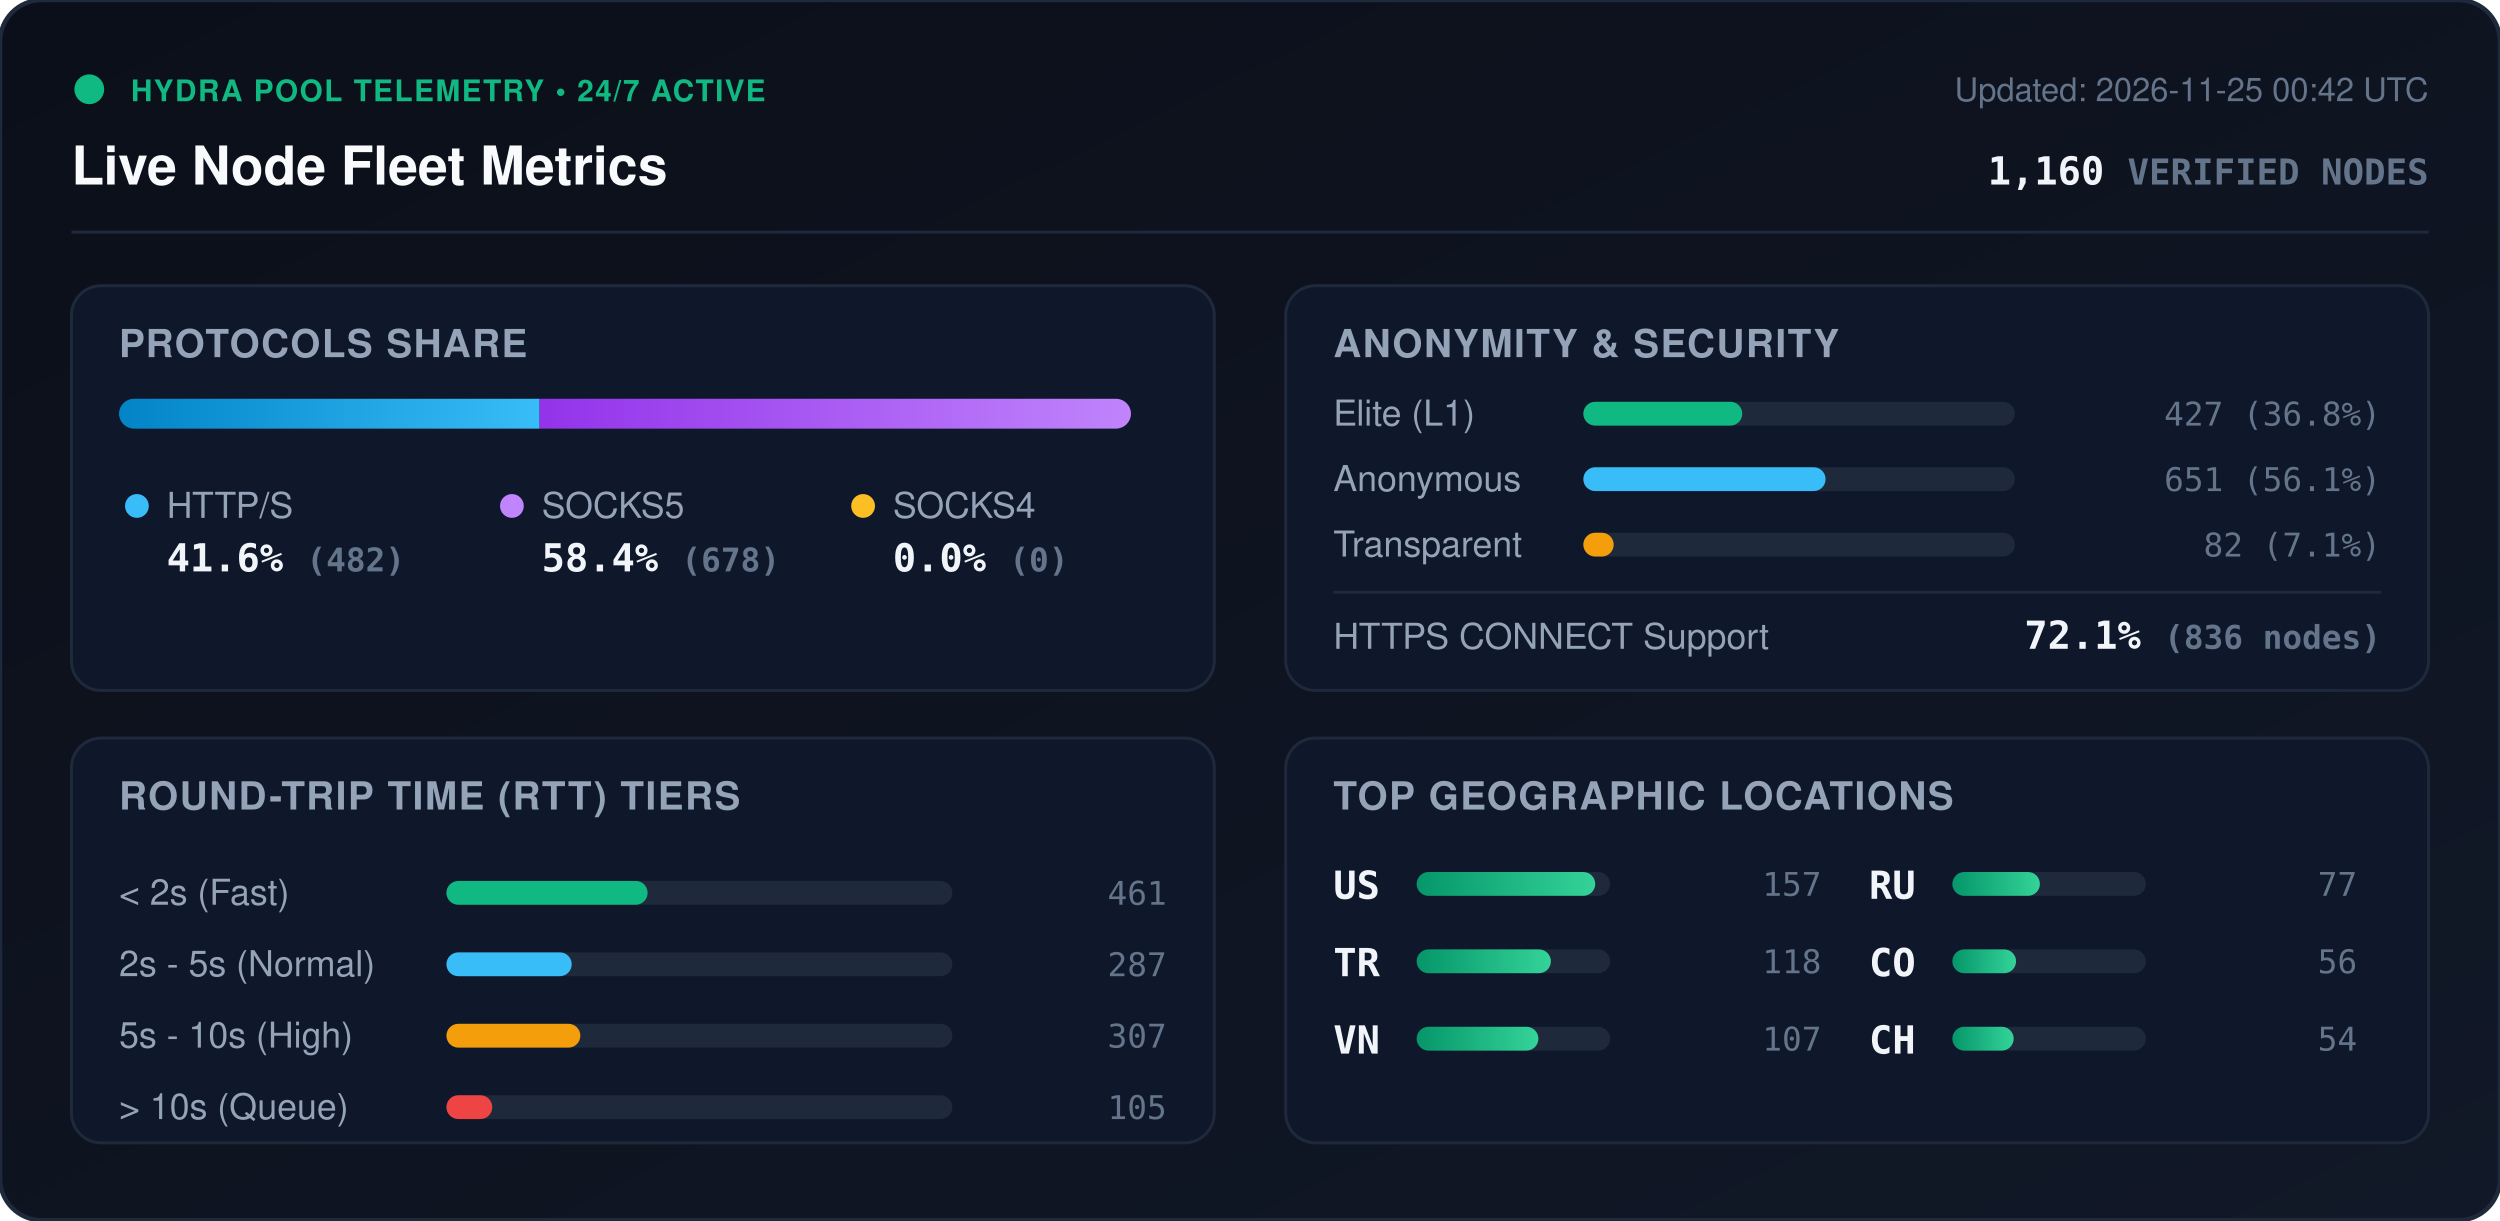
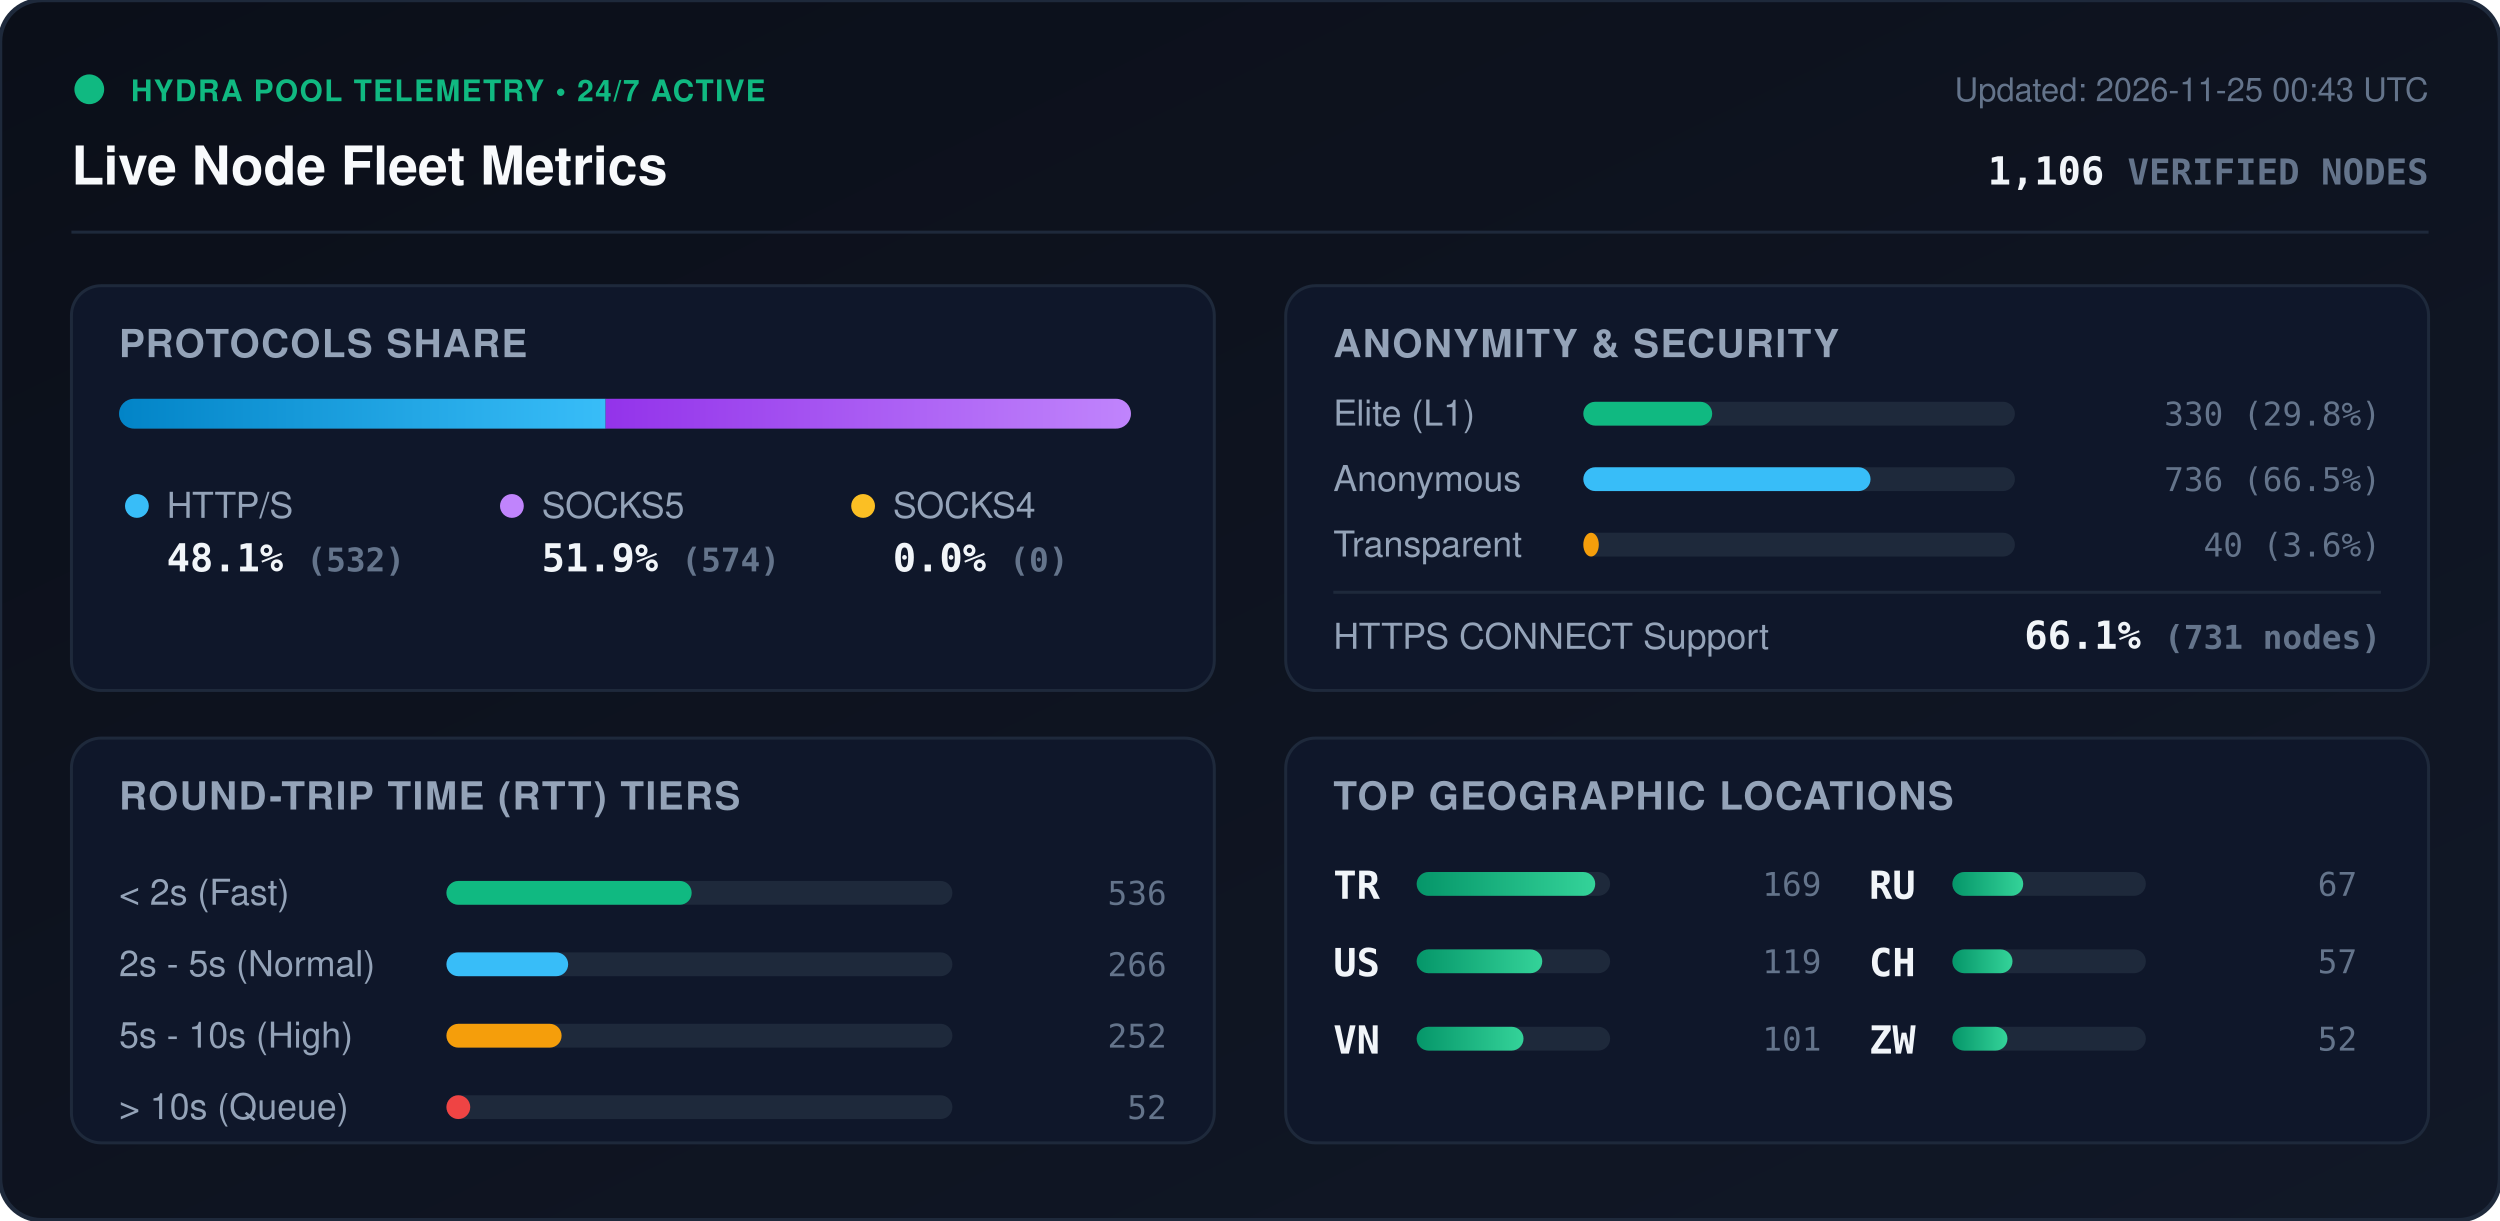
<svg xmlns="http://www.w3.org/2000/svg" viewBox="0 0 840 410" width="840" height="410" style="max-width: 100%; height: auto;">
  <defs>
    <linearGradient id="bg" x1="0%" y1="0%" x2="100%" y2="100%">
      <stop offset="0%" stop-color="#0b0f19" />
      <stop offset="100%" stop-color="#111827" />
    </linearGradient>
    <linearGradient id="bar-http" x1="0%" y1="0%" x2="100%" y2="0%">
      <stop offset="0%" stop-color="#0284c7" />
      <stop offset="100%" stop-color="#38bdf8" />
    </linearGradient>
    <linearGradient id="bar-socks5" x1="0%" y1="0%" x2="100%" y2="0%">
      <stop offset="0%" stop-color="#9333ea" />
      <stop offset="100%" stop-color="#c084fc" />
    </linearGradient>
    <linearGradient id="bar-socks4" x1="0%" y1="0%" x2="100%" y2="0%">
      <stop offset="0%" stop-color="#d97706" />
      <stop offset="100%" stop-color="#fbbf24" />
    </linearGradient>
    <linearGradient id="bar-green" x1="0%" y1="0%" x2="100%" y2="0%">
      <stop offset="0%" stop-color="#059669" />
      <stop offset="100%" stop-color="#34d399" />
    </linearGradient>
    <clipPath id="prog-track-clip">
      <rect width="340.0" height="10" rx="5" />
    </clipPath>
    <style>
      .title { font: 700 18px -apple-system, BlinkMacSystemFont, 'Segoe UI', Helvetica, Arial, sans-serif; fill: #f8fafc; }
      .sub { font: 500 11px -apple-system, BlinkMacSystemFont, 'Segoe UI', Helvetica, Arial, sans-serif; fill: #64748b; }
      .section-hdr { font: 600 13px -apple-system, BlinkMacSystemFont, 'Segoe UI', Helvetica, Arial, sans-serif; fill: #94a3b8; letter-spacing: 0.5px; }
      .metric-val { font: 700 13px -apple-system, BlinkMacSystemFont, 'Segoe UI', Helvetica, Arial, sans-serif; fill: #f1f5f9; }
      .metric-lbl { font: 500 12px -apple-system, BlinkMacSystemFont, 'Segoe UI', Helvetica, Arial, sans-serif; fill: #94a3b8; }
      .badge-txt { font: 700 10px -apple-system, BlinkMacSystemFont, 'Segoe UI', Helvetica, Arial, sans-serif; fill: #10b981; letter-spacing: 0.5px; }
      .mono { font-family: ui-monospace, SFMono-Regular, Menlo, Monaco, Consolas, monospace; }
      .pulse { animation: beacon 2s infinite ease-in-out; }
      @keyframes beacon { 0%, 100% { opacity: 1; } 50% { opacity: 0.35; } }
    </style>
  </defs>
  <rect width="840" height="410" rx="14" fill="url(#bg)" stroke="#1e293b" stroke-width="1.5" />
  <g transform="translate(24, 24)">
    <circle cx="6" cy="6" r="5" fill="#10b981" class="pulse" />
    <text x="20" y="10" class="badge-txt">HYDRA POOL TELEMETRY • 24/7 ACTIVE</text>
    <text x="0" y="38" class="title">Live Node Fleet Metrics</text>
-     <text x="792" y="10" text-anchor="end" class="sub">Updated: 2026-11-25 00:42 UTC</text>
-     <text x="792" y="38" text-anchor="end" class="metric-val mono" fill="#38bdf8">1,160 <tspan font-size="12" fill="#64748b">VERIFIED NODES</tspan>
+     <text x="792" y="10" text-anchor="end" class="sub">Updated: 2026-11-25 00:43 UTC</text>
+     <text x="792" y="38" text-anchor="end" class="metric-val mono" fill="#38bdf8">1,106 <tspan font-size="12" fill="#64748b">VERIFIED NODES</tspan>
    </text>
  </g>
  <line x1="24" y1="78" x2="816" y2="78" stroke="#1e293b" stroke-width="1" />
  <g transform="translate(24, 96)">
    <rect width="384" height="136" rx="10" fill="#0f172a" stroke="#1e293b" />
    <text x="16" y="24" class="section-hdr">PROTOCOLS SHARE</text>
    <g transform="translate(16, 38)">
      <rect width="340.0" height="10" rx="5" fill="#1e293b" />
      <g clip-path="url(#prog-track-clip)">
-         <rect x="0" width="141.3" height="10" fill="url(#bar-http)" />
-         <rect x="141.3" width="198.7" height="10" fill="url(#bar-socks5)" />
+         <rect x="0" width="163.5" height="10" fill="url(#bar-http)" />
+         <rect x="163.5" width="176.5" height="10" fill="url(#bar-socks5)" />
        <rect x="340.0" width="0.0" height="10" fill="url(#bar-socks4)" />
      </g>
    </g>
    <g transform="translate(16, 68)">
      <circle cx="6" cy="6" r="4" fill="#38bdf8" />
      <text x="16" y="10" class="metric-lbl">HTTP/S</text>
-       <text x="16" y="28" class="metric-val mono">41.6% <tspan font-size="11" fill="#64748b">(482)</tspan>
+       <text x="16" y="28" class="metric-val mono">48.1% <tspan font-size="11" fill="#64748b">(532)</tspan>
      </text>
      <circle cx="132" cy="6" r="4" fill="#c084fc" />
      <text x="142" y="10" class="metric-lbl">SOCKS5</text>
-       <text x="142" y="28" class="metric-val mono">58.4% <tspan font-size="11" fill="#64748b">(678)</tspan>
+       <text x="142" y="28" class="metric-val mono">51.9% <tspan font-size="11" fill="#64748b">(574)</tspan>
      </text>
      <circle cx="250" cy="6" r="4" fill="#fbbf24" />
      <text x="260" y="10" class="metric-lbl">SOCKS4</text>
      <text x="260" y="28" class="metric-val mono">0.0% <tspan font-size="11" fill="#64748b">(0)</tspan>
      </text>
    </g>
  </g>
  <g transform="translate(432, 96)">
    <rect width="384" height="136" rx="10" fill="#0f172a" stroke="#1e293b" />
    <text x="16" y="24" class="section-hdr">ANONYMITY &amp; SECURITY</text>
    <text x="16" y="47" class="metric-lbl">Elite (L1)</text>
    <rect x="100" y="39" width="145.0" height="8" rx="4" fill="#1e293b" />
-     <rect x="100" y="39" width="53.4" height="8" rx="4" fill="#10b981" />
-     <text x="368" y="47" text-anchor="end" class="mono sub" fill="#e2e8f0">427 (36.8%)</text>
+     <rect x="100" y="39" width="43.3" height="8" rx="4" fill="#10b981" />
+     <text x="368" y="47" text-anchor="end" class="mono sub" fill="#e2e8f0">330 (29.8%)</text>
    <text x="16" y="69" class="metric-lbl">Anonymous</text>
    <rect x="100" y="61" width="145.0" height="8" rx="4" fill="#1e293b" />
-     <rect x="100" y="61" width="81.4" height="8" rx="4" fill="#38bdf8" />
-     <text x="368" y="69" text-anchor="end" class="mono sub" fill="#e2e8f0">651 (56.1%)</text>
+     <rect x="100" y="61" width="96.5" height="8" rx="4" fill="#38bdf8" />
+     <text x="368" y="69" text-anchor="end" class="mono sub" fill="#e2e8f0">736 (66.5%)</text>
    <text x="16" y="91" class="metric-lbl">Transparent</text>
    <rect x="100" y="83" width="145.0" height="8" rx="4" fill="#1e293b" />
-     <rect x="100" y="83" width="10.2" height="8" rx="4" fill="#f59e0b" />
-     <text x="368" y="91" text-anchor="end" class="mono sub" fill="#e2e8f0">82 (7.1%)</text>
+     <rect x="100" y="83" width="5.2" height="8" rx="4" fill="#f59e0b" />
+     <text x="368" y="91" text-anchor="end" class="mono sub" fill="#e2e8f0">40 (3.6%)</text>
    <line x1="16" y1="103" x2="368" y2="103" stroke="#1e293b" stroke-width="1" />
    <text x="16" y="122" class="metric-lbl">HTTPS CONNECT Support</text>
-     <text x="368" y="122" text-anchor="end" class="metric-val mono" fill="#34d399">72.1% <tspan font-size="11" fill="#64748b">(836 nodes)</tspan>
+     <text x="368" y="122" text-anchor="end" class="metric-val mono" fill="#34d399">66.1% <tspan font-size="11" fill="#64748b">(731 nodes)</tspan>
    </text>
  </g>
  <g transform="translate(24, 248)">
    <rect width="384" height="136" rx="10" fill="#0f172a" stroke="#1e293b" />
    <text x="16" y="24" class="section-hdr">ROUND-TRIP TIME (RTT) TIERS</text>
    <g transform="translate(16, 42)">
      <text x="0" y="14" class="metric-lbl">&lt; 2s (Fast)</text>
      <rect x="110" y="6" width="170" height="8" rx="4" fill="#1e293b" />
-       <rect x="110" y="6" width="67.6" height="8" rx="4" fill="#10b981" />
-       <text x="352" y="14" text-anchor="end" class="mono sub">461</text>
+       <rect x="110" y="6" width="82.4" height="8" rx="4" fill="#10b981" />
+       <text x="352" y="14" text-anchor="end" class="mono sub">536</text>
      <text x="0" y="38" class="metric-lbl">2s - 5s (Normal)</text>
      <rect x="110" y="30" width="170" height="8" rx="4" fill="#1e293b" />
-       <rect x="110" y="30" width="42.1" height="8" rx="4" fill="#38bdf8" />
-       <text x="352" y="38" text-anchor="end" class="mono sub">287</text>
+       <rect x="110" y="30" width="40.9" height="8" rx="4" fill="#38bdf8" />
+       <text x="352" y="38" text-anchor="end" class="mono sub">266</text>
      <text x="0" y="62" class="metric-lbl">5s - 10s (High)</text>
      <rect x="110" y="54" width="170" height="8" rx="4" fill="#1e293b" />
-       <rect x="110" y="54" width="45.0" height="8" rx="4" fill="#f59e0b" />
-       <text x="352" y="62" text-anchor="end" class="mono sub">307</text>
+       <rect x="110" y="54" width="38.7" height="8" rx="4" fill="#f59e0b" />
+       <text x="352" y="62" text-anchor="end" class="mono sub">252</text>
      <text x="0" y="86" class="metric-lbl">&gt; 10s (Queue)</text>
      <rect x="110" y="78" width="170" height="8" rx="4" fill="#1e293b" />
-       <rect x="110" y="78" width="15.4" height="8" rx="4" fill="#ef4444" />
-       <text x="352" y="86" text-anchor="end" class="mono sub">105</text>
+       <rect x="110" y="78" width="8.0" height="8" rx="4" fill="#ef4444" />
+       <text x="352" y="86" text-anchor="end" class="mono sub">52</text>
    </g>
  </g>
  <g transform="translate(432, 248)">
    <rect width="384" height="136" rx="10" fill="#0f172a" stroke="#1e293b" />
    <text x="16" y="24" class="section-hdr">TOP GEOGRAPHIC LOCATIONS</text>
    <g transform="translate(16, 42)">
      <g transform="translate(0, 0)">
+         <text x="0" y="12" class="mono metric-val" font-size="12">TR</text>
+         <rect x="28" y="3" width="65" height="8" rx="4" fill="#1e293b" />
+         <rect x="28" y="3" width="60.0" height="8" rx="4" fill="url(#bar-green)" />
+         <text x="164" y="11" text-anchor="end" class="mono sub">169</text>
+       </g>
+       <g transform="translate(0, 26)">
        <text x="0" y="12" class="mono metric-val" font-size="12">US</text>
        <rect x="28" y="3" width="65" height="8" rx="4" fill="#1e293b" />
-         <rect x="28" y="3" width="60.0" height="8" rx="4" fill="url(#bar-green)" />
-         <text x="164" y="11" text-anchor="end" class="mono sub">157</text>
-       </g>
-       <g transform="translate(0, 26)">
-         <text x="0" y="12" class="mono metric-val" font-size="12">TR</text>
-         <rect x="28" y="3" width="65" height="8" rx="4" fill="#1e293b" />
-         <rect x="28" y="3" width="45.1" height="8" rx="4" fill="url(#bar-green)" />
-         <text x="164" y="11" text-anchor="end" class="mono sub">118</text>
+         <rect x="28" y="3" width="42.2" height="8" rx="4" fill="url(#bar-green)" />
+         <text x="164" y="11" text-anchor="end" class="mono sub">119</text>
      </g>
      <g transform="translate(0, 52)">
        <text x="0" y="12" class="mono metric-val" font-size="12">VN</text>
        <rect x="28" y="3" width="65" height="8" rx="4" fill="#1e293b" />
-         <rect x="28" y="3" width="40.9" height="8" rx="4" fill="url(#bar-green)" />
-         <text x="164" y="11" text-anchor="end" class="mono sub">107</text>
+         <rect x="28" y="3" width="35.9" height="8" rx="4" fill="url(#bar-green)" />
+         <text x="164" y="11" text-anchor="end" class="mono sub">101</text>
      </g>
      <g transform="translate(180, 0)">
        <text x="0" y="12" class="mono metric-val" font-size="12">RU</text>
        <rect x="28" y="3" width="65" height="8" rx="4" fill="#1e293b" />
-         <rect x="28" y="3" width="29.4" height="8" rx="4" fill="url(#bar-green)" />
-         <text x="164" y="11" text-anchor="end" class="mono sub">77</text>
+         <rect x="28" y="3" width="23.8" height="8" rx="4" fill="url(#bar-green)" />
+         <text x="164" y="11" text-anchor="end" class="mono sub">67</text>
      </g>
      <g transform="translate(180, 26)">
-         <text x="0" y="12" class="mono metric-val" font-size="12">CO</text>
+         <text x="0" y="12" class="mono metric-val" font-size="12">CH</text>
        <rect x="28" y="3" width="65" height="8" rx="4" fill="#1e293b" />
-         <rect x="28" y="3" width="21.4" height="8" rx="4" fill="url(#bar-green)" />
-         <text x="164" y="11" text-anchor="end" class="mono sub">56</text>
+         <rect x="28" y="3" width="20.2" height="8" rx="4" fill="url(#bar-green)" />
+         <text x="164" y="11" text-anchor="end" class="mono sub">57</text>
      </g>
      <g transform="translate(180, 52)">
-         <text x="0" y="12" class="mono metric-val" font-size="12">CH</text>
+         <text x="0" y="12" class="mono metric-val" font-size="12">ZW</text>
        <rect x="28" y="3" width="65" height="8" rx="4" fill="#1e293b" />
-         <rect x="28" y="3" width="20.6" height="8" rx="4" fill="url(#bar-green)" />
-         <text x="164" y="11" text-anchor="end" class="mono sub">54</text>
+         <rect x="28" y="3" width="18.5" height="8" rx="4" fill="url(#bar-green)" />
+         <text x="164" y="11" text-anchor="end" class="mono sub">52</text>
      </g>
    </g>
  </g>
</svg>
